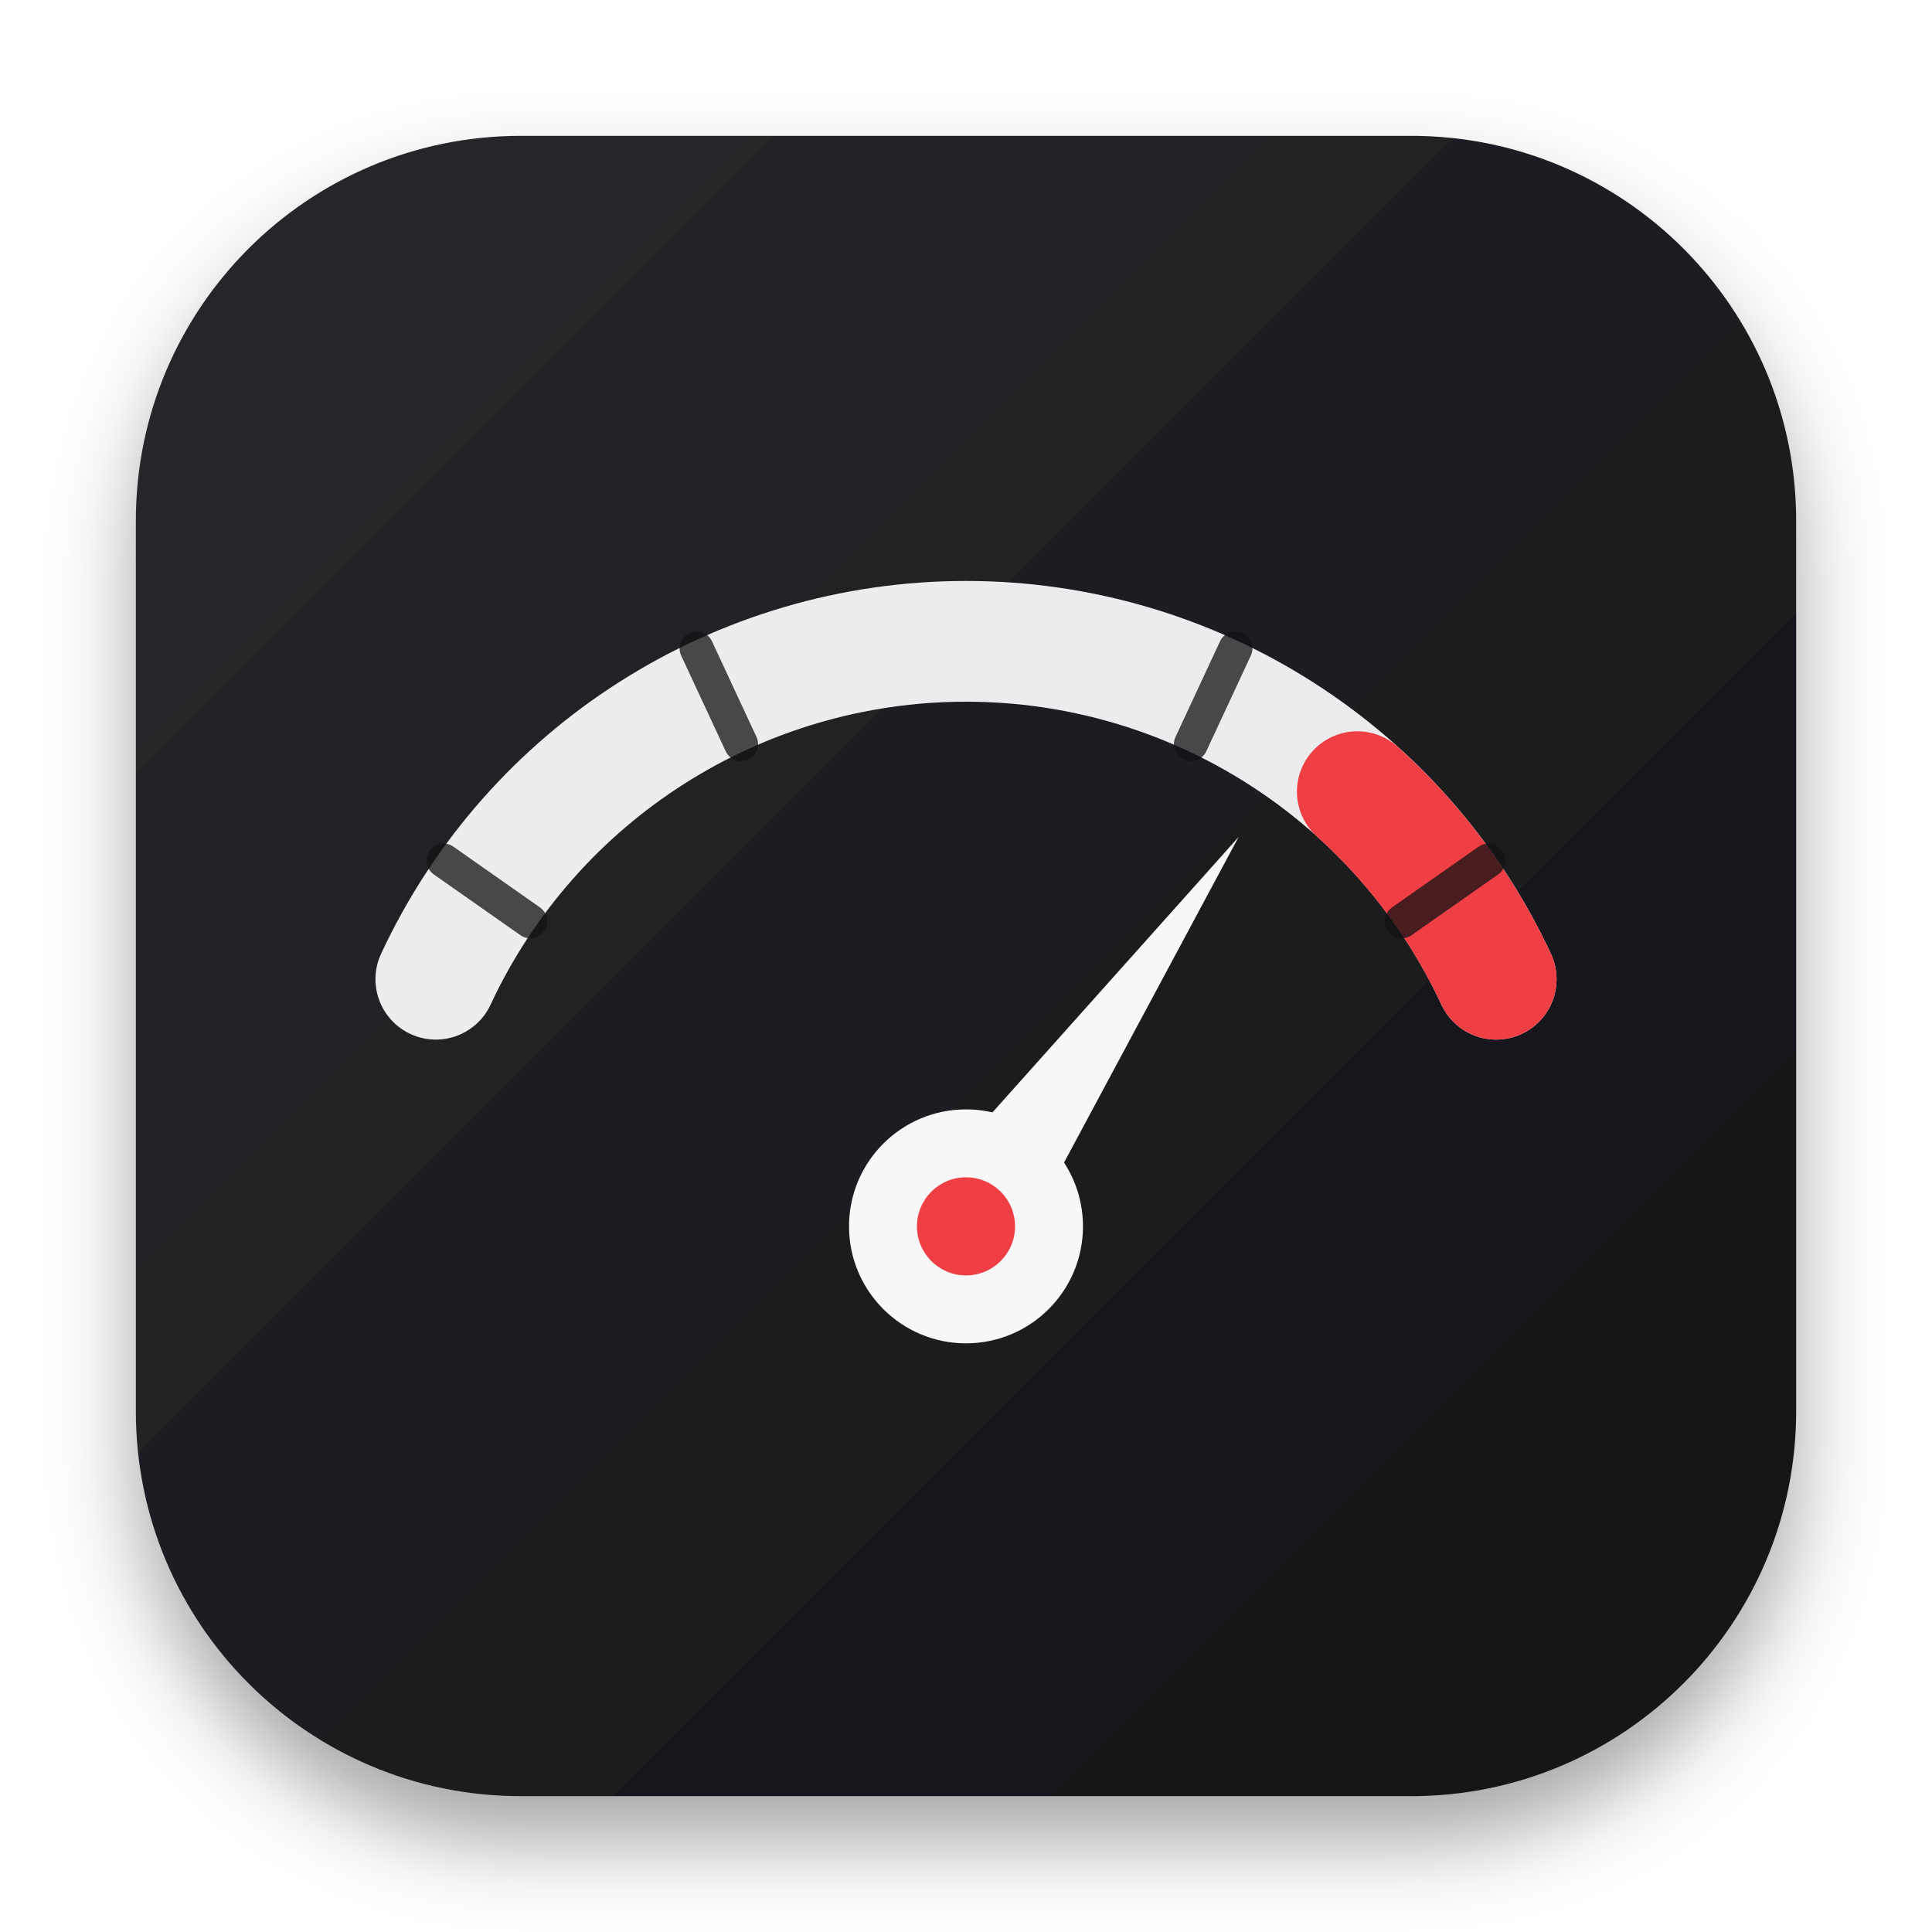
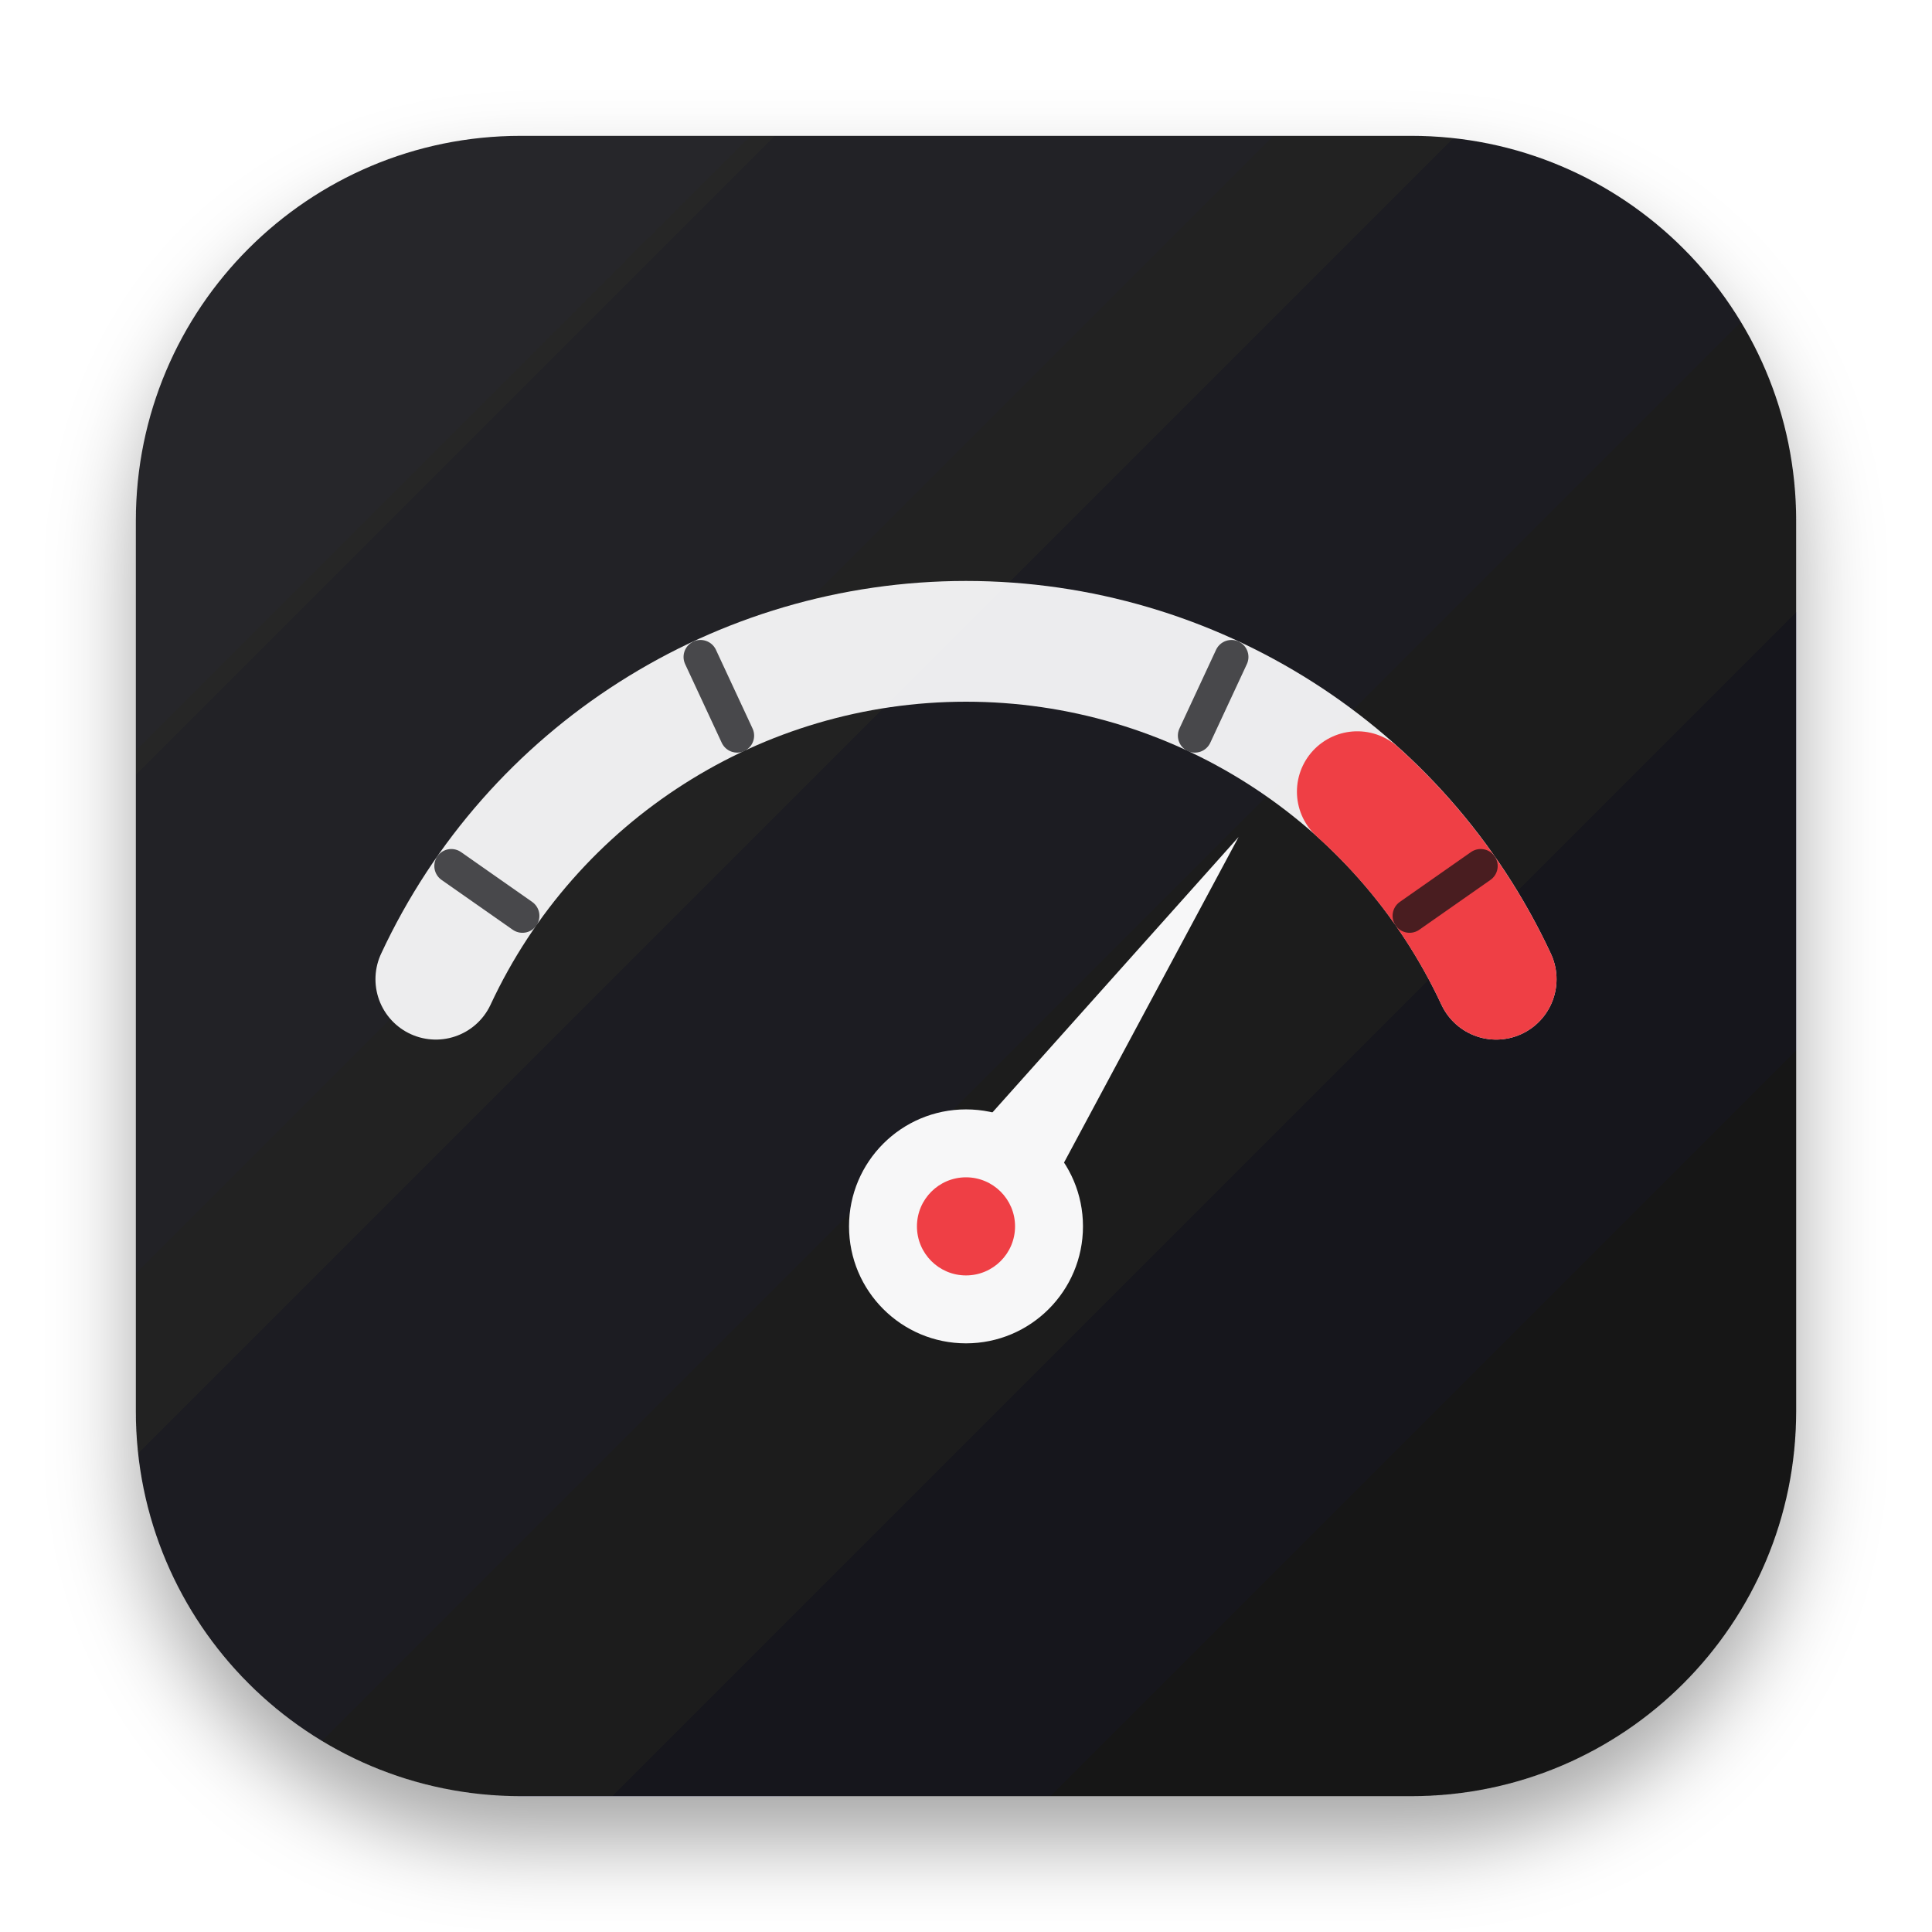
- <svg xmlns="http://www.w3.org/2000/svg" width="1024" height="1024" viewBox="0 0 1024 1024">
+ <svg xmlns="http://www.w3.org/2000/svg" width="1024" height="1024" viewBox="0 0 1024 1024" role="img" aria-labelledby="redline-title">
  <defs>
-     <linearGradient id="background" x1="0" y1="0" x2="1" y2="1">
+     <linearGradient id="redline-background" x1="0" y1="0" x2="1" y2="1">
      <stop offset="0" stop-color="#29292d" />
      <stop offset="1" stop-color="#111114" />
    </linearGradient>
-     <filter id="shadow" x="-20%" y="-20%" width="140%" height="140%">
+     <filter id="redline-shadow" x="-20%" y="-20%" width="140%" height="140%">
      <feDropShadow dx="0" dy="24" stdDeviation="22" flood-color="#000" flood-opacity=".35" />
    </filter>
  </defs>
-   <rect x="72" y="72" width="880" height="880" rx="204" fill="url(#background)" filter="url(#shadow)" />
+   <rect x="72" y="72" width="880" height="880" rx="204" fill="url(#redline-background)" filter="url(#redline-shadow)" />
  <path d="M231 519 A310 310 0 0 1 793 519" fill="none" stroke="#f7f7f8" stroke-width="64" stroke-linecap="round" opacity=".95" />
  <path d="M719.4 419.6 A310 310 0 0 1 793 519" fill="none" stroke="#ef3f45" stroke-width="64" stroke-linecap="round" />
  <g stroke="#111114" stroke-width="18" stroke-linecap="round" opacity=".75">
-     <path d="M281 488.3 L235.1 456.1" />
-     <path d="M392.8 394.4 L369.2 343.7" />
-     <path d="M631.2 394.4 L654.8 343.7" />
-     <path d="M743 488.3 L788.9 456.1" />
+     <path d="M276.9 485.4 L239.2 459" />
+     <path d="M390.7 389.9 L371.3 348.2" />
+     <path d="M633.3 389.9 L652.7 348.2" />
+     <path d="M747.1 485.4 L784.8 459" />
  </g>
  <path d="M487.4 632.8 L656.5 443.6 L536.6 667.2 Z" fill="#f7f7f8" />
  <circle cx="512" cy="650" r="62" fill="#f7f7f8" />
  <circle cx="512" cy="650" r="26" fill="#ef3f45" />
</svg>
